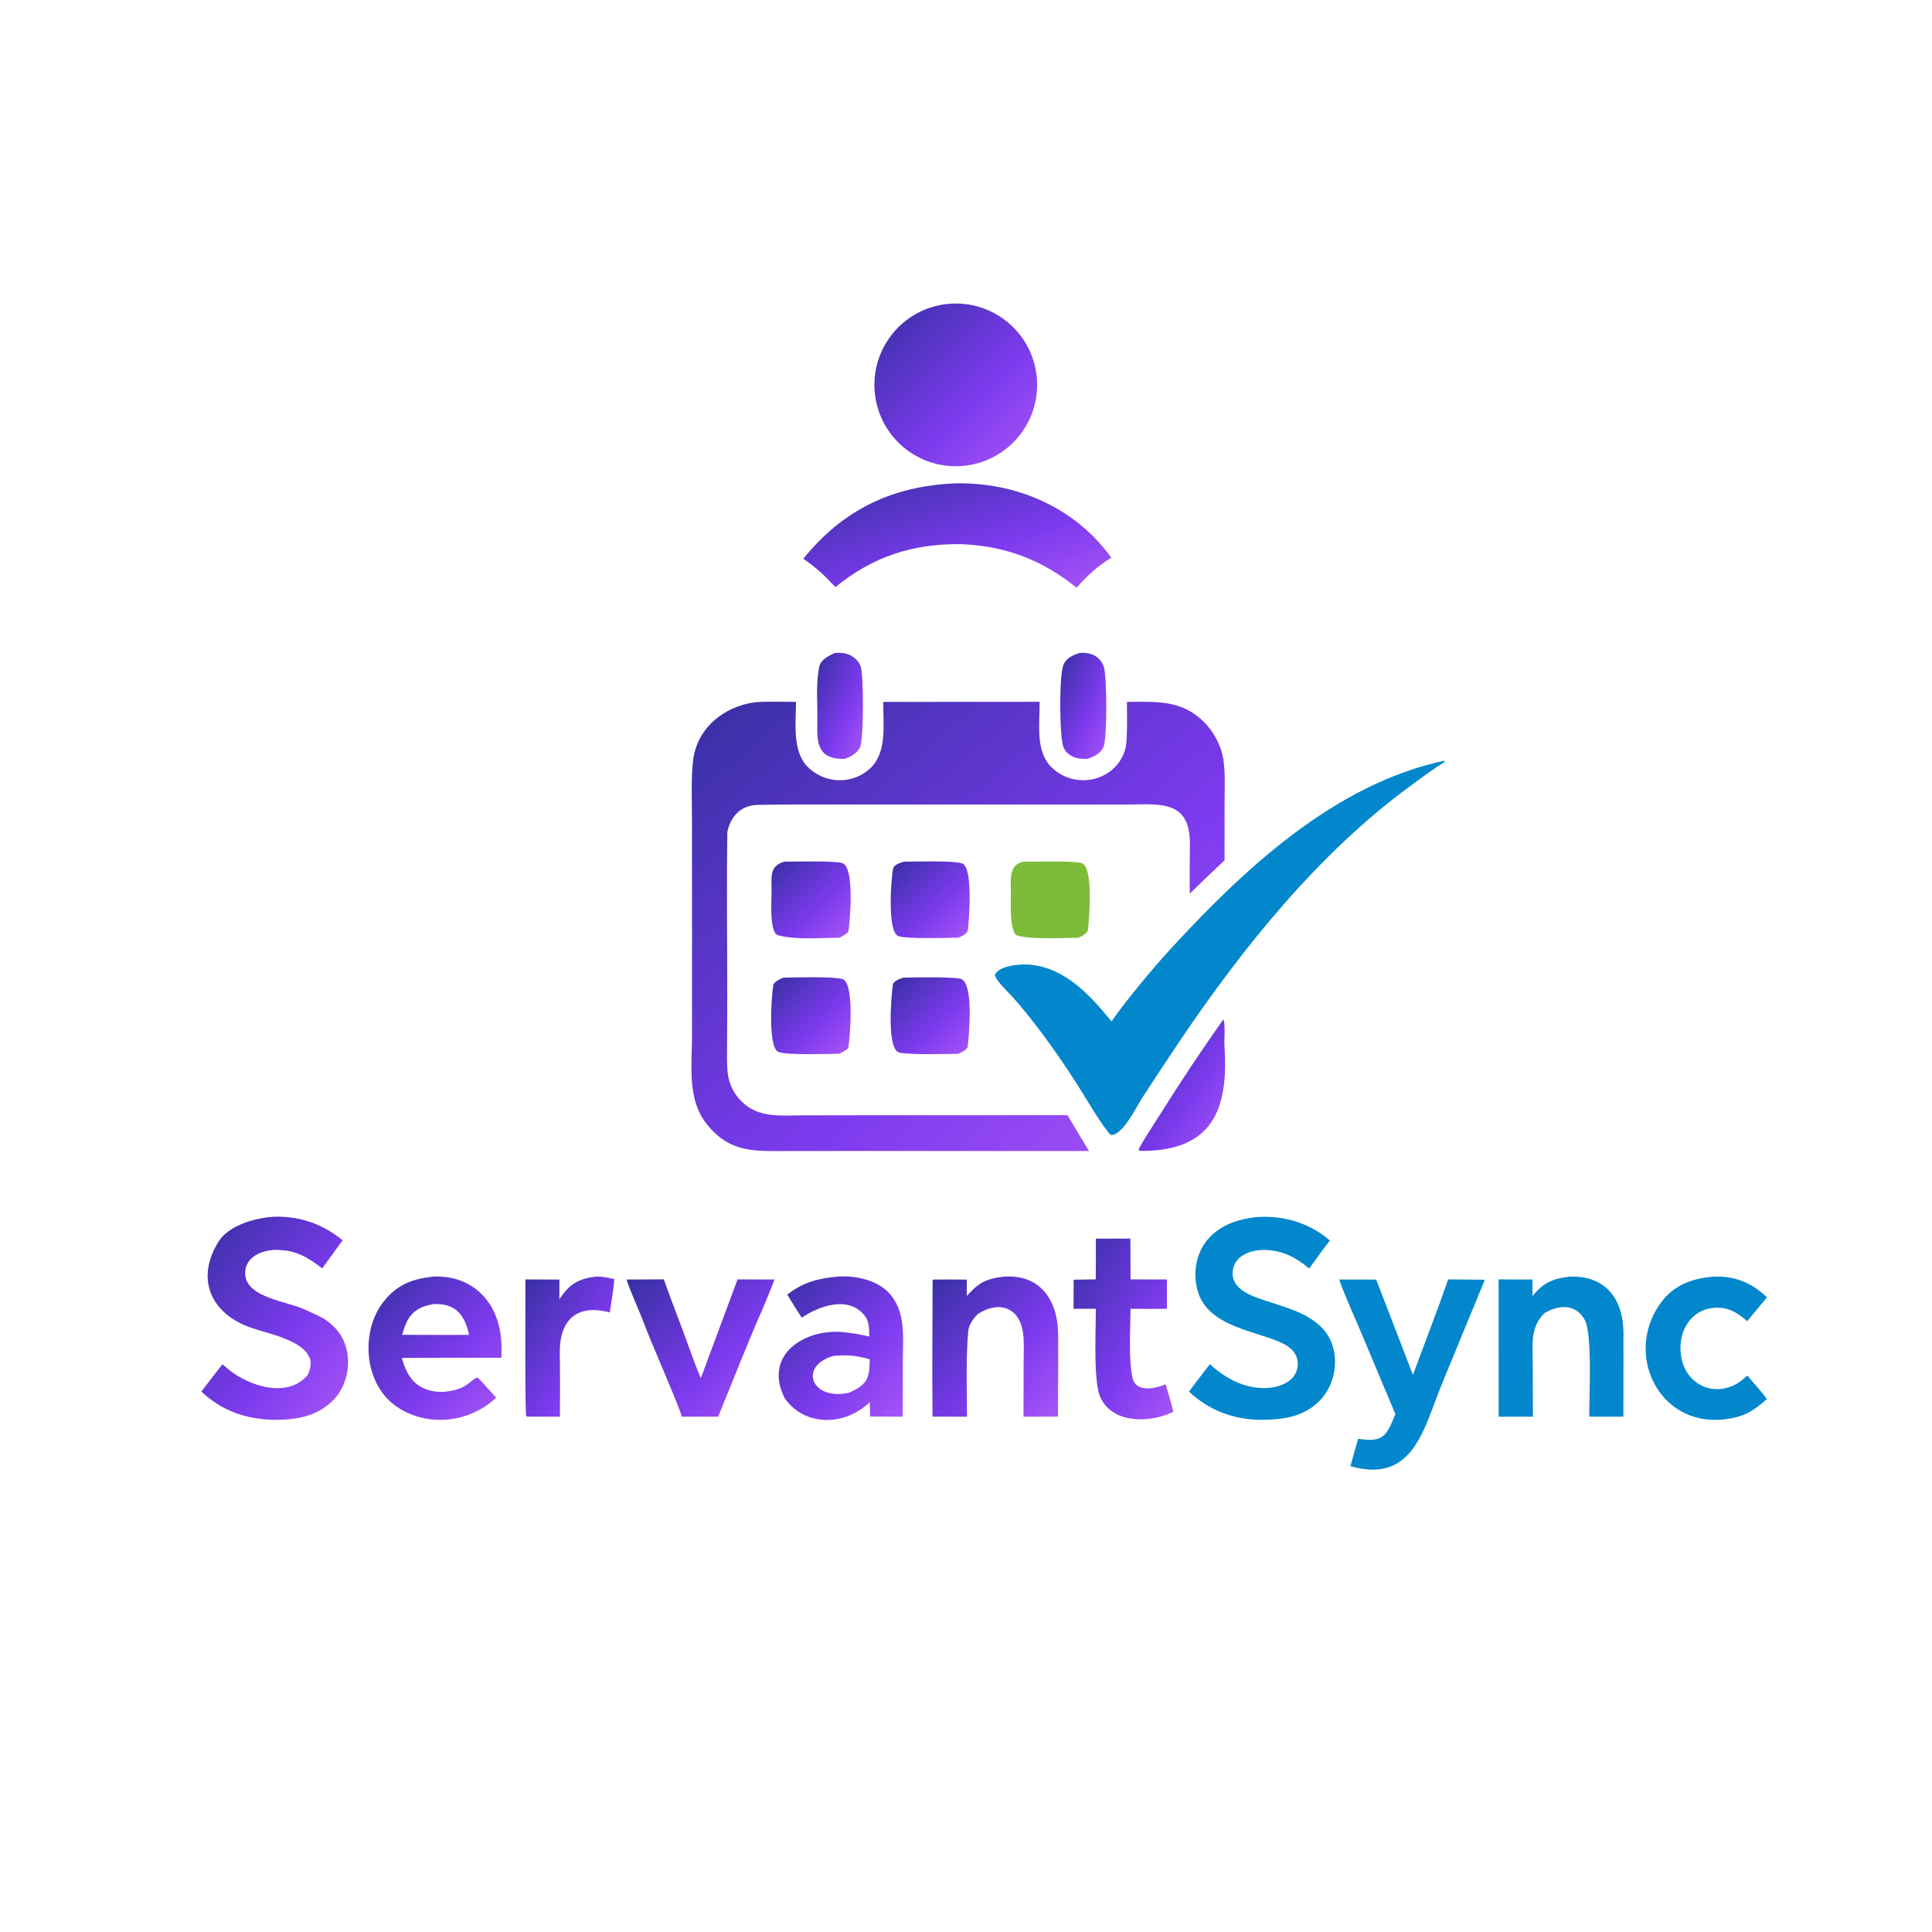
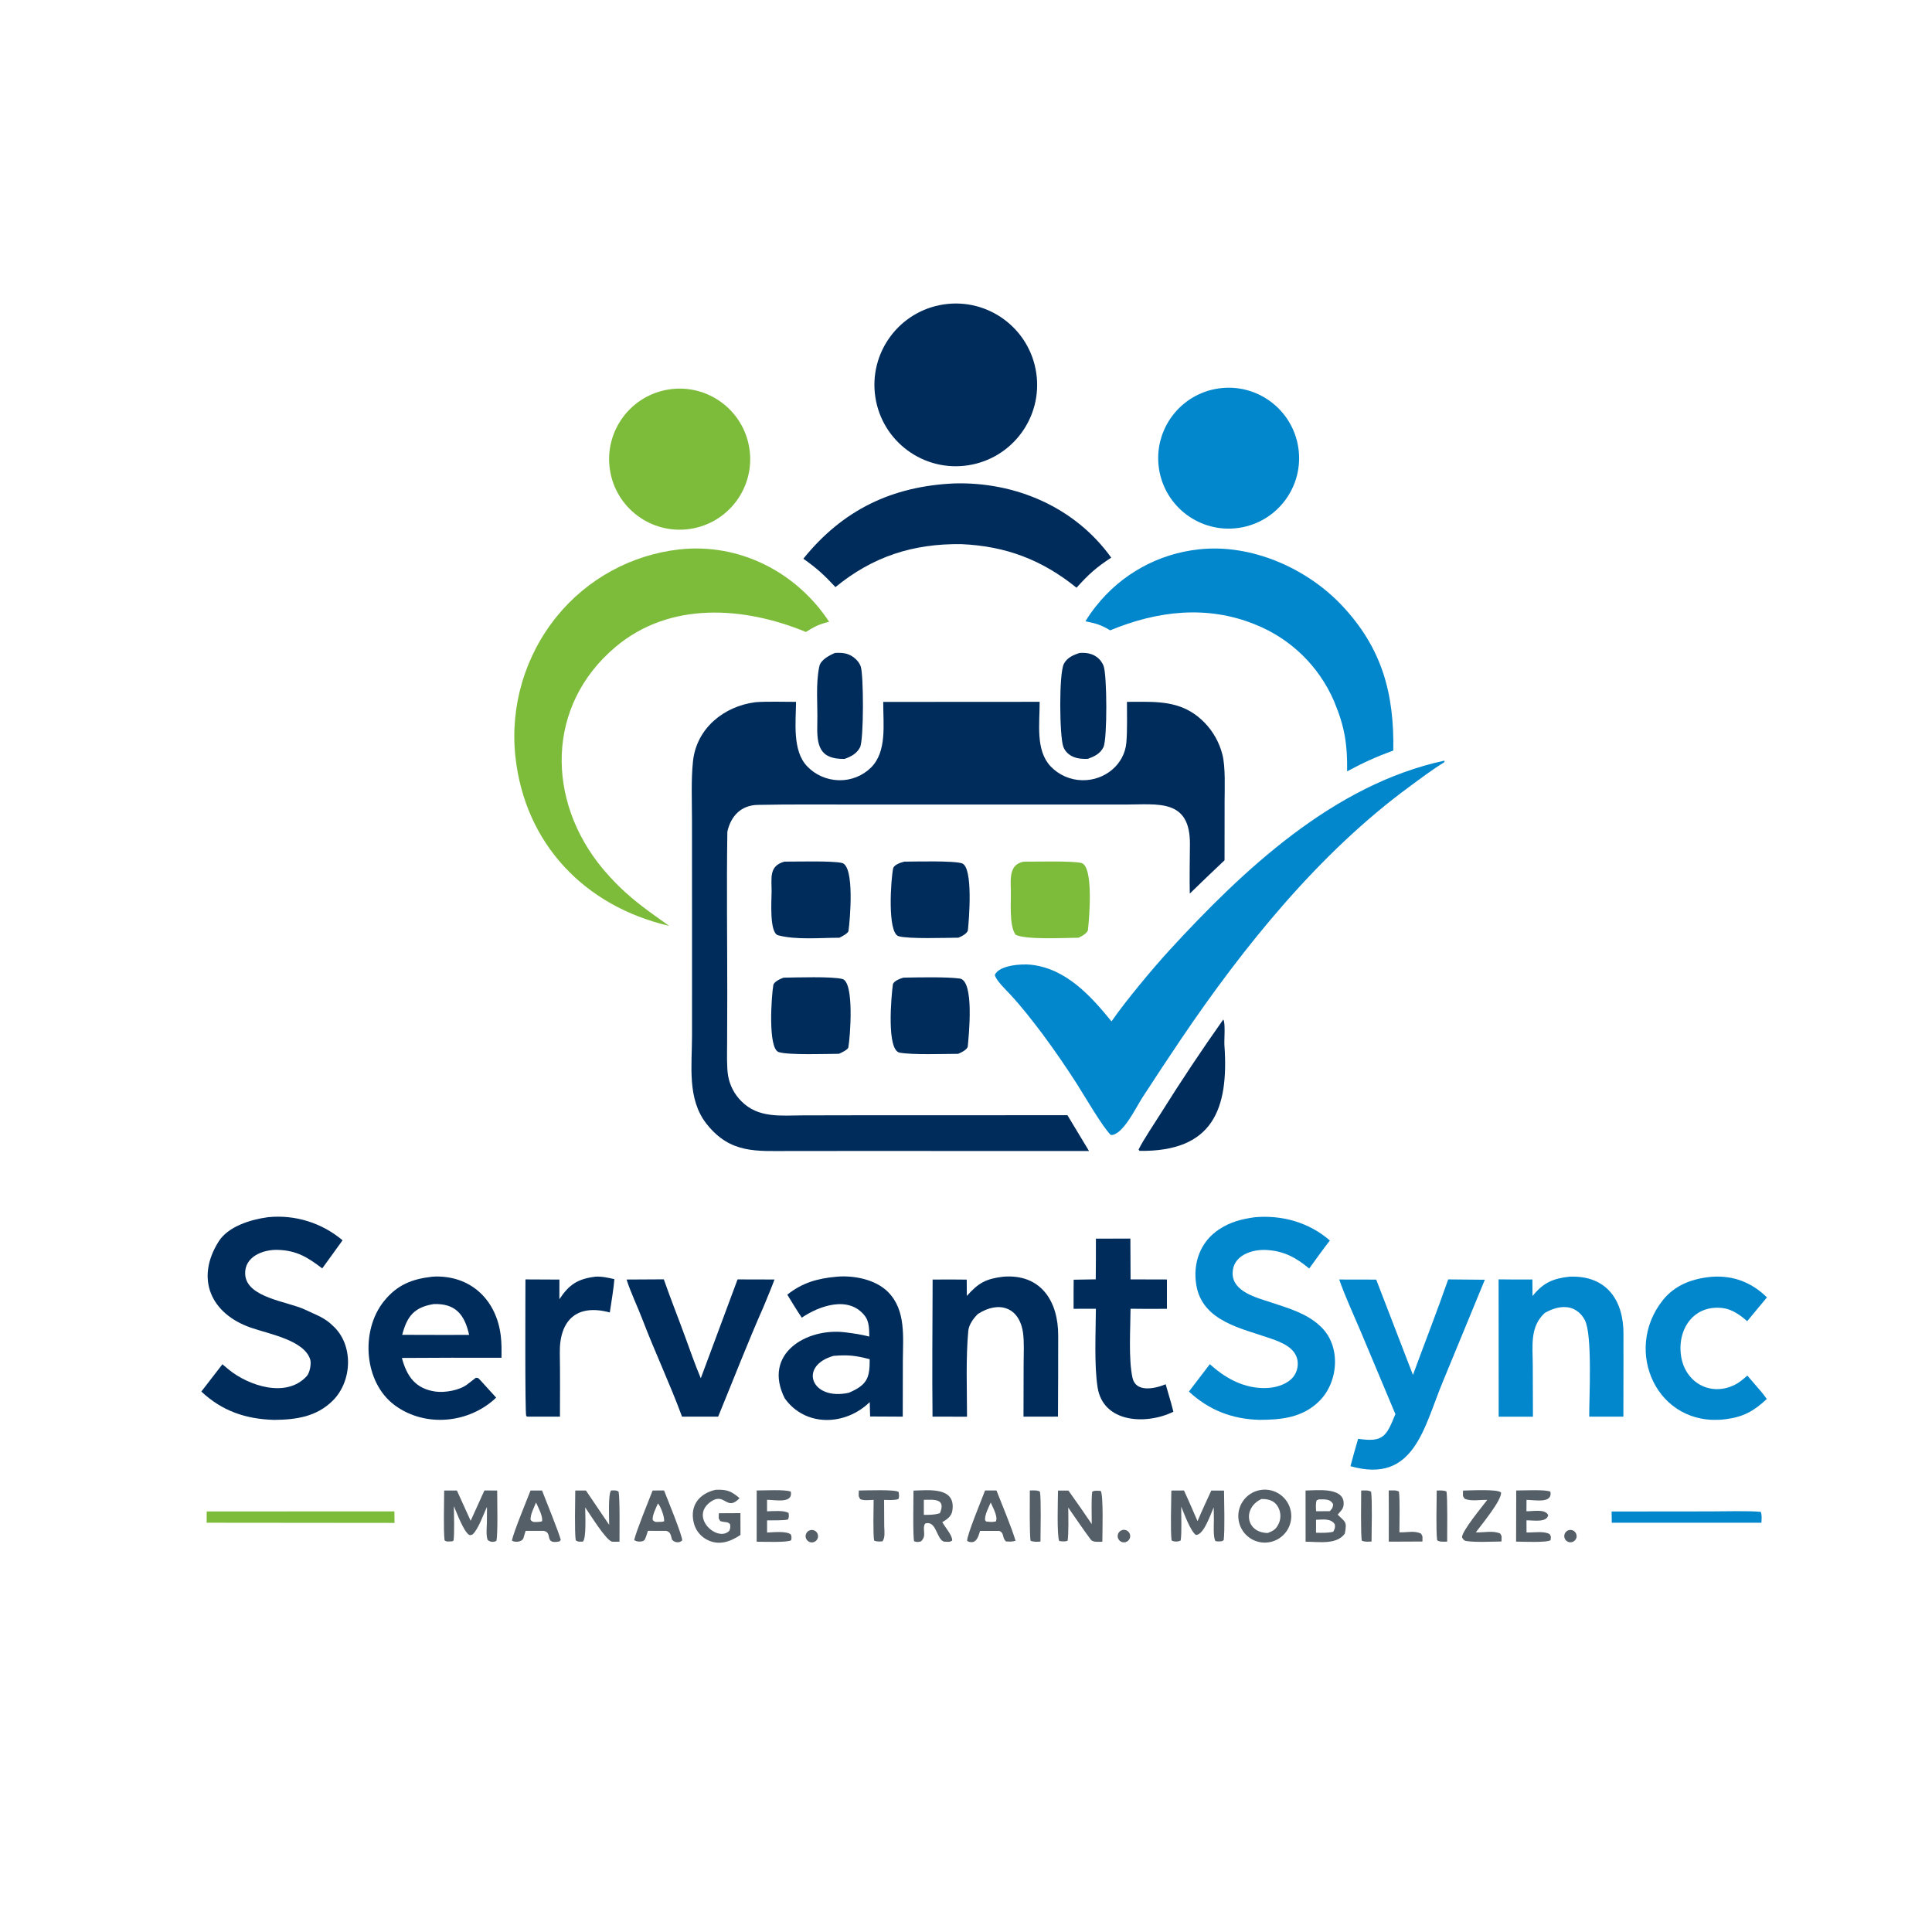
<svg xmlns="http://www.w3.org/2000/svg" version="1.1" style="display: block;" viewBox="0 0 2048 2048" width="1254" height="1254" preserveAspectRatio="none">
-   <defs>
-     <linearGradient id="brandPurple" gradientUnits="objectBoundingBox" x1="0" y1="0" x2="1" y2="1">
-       <stop offset="0%" stop-color="#3730a3" />
-       <stop offset="60%" stop-color="#7c3aed" />
-       <stop offset="100%" stop-color="#a855f7" />
-     </linearGradient>
-   </defs>
-   <path transform="translate(0,0)" fill="url(#brandPurple)" d="M 936.25 744.058 L 1102.06 743.957 C 1102.19 766.78 1097.54 794.901 1113.46 812.127 C 1122.27 821.501 1134.51 826.895 1147.37 827.07 C 1171.15 827.468 1192.03 810.411 1193.99 787.076 C 1195.12 773.594 1194.57 757.641 1194.62 743.983 L 1211.23 743.914 C 1236.74 743.914 1257.68 746.517 1276.7 765.823 C 1286 775.357 1292.61 787.183 1295.86 800.098 C 1299.16 813.312 1298.15 835.416 1298.13 849.659 L 1298.07 911.926 C 1285.72 923.458 1273.39 935.493 1261.22 947.236 C 1260.86 930.463 1261.23 911.967 1261.37 895.197 C 1261.78 846.353 1227.58 852.88 1192.58 852.861 L 1099.22 852.864 L 904.302 852.839 C 870.603 852.839 836.858 852.536 803.177 853.218 C 785.549 853.575 774.735 865.021 771.032 881.593 C 770.125 938.875 770.975 998.064 770.933 1055.51 L 770.765 1107.47 C 770.73 1116.79 770.275 1131.67 771.836 1140.44 C 773.635 1150.67 778.563 1160.09 785.939 1167.41 C 803.903 1185.5 827.668 1182.43 850.905 1182.34 L 908.993 1182.23 L 1131.53 1182.17 L 1154.4 1220.11 L 909.492 1220.08 L 838.182 1220.11 C 801.762 1220.12 774.359 1223.24 749.167 1191.59 C 728.168 1165.2 733.582 1129.77 733.571 1097.58 L 733.588 985.511 L 733.532 869.422 C 733.53 849.598 732.49 826.388 734.61 806.837 C 738.368 772.158 767.134 748.648 800.868 744.366 C 812.755 743.44 831.455 743.996 843.841 744.003 C 843.651 765.384 839.788 795.588 855.445 812.157 C 864.242 821.467 876.536 826.843 889.378 827.082 C 902.037 827.364 914.273 822.523 923.311 813.655 C 940.418 796.596 936.163 767.807 936.25 744.058 z" />
+   <path transform="translate(0,0)" fill="rgb(255,255,255)" d="M 0 0 L 2048 0 L 2048 2048 L 0 2048 L 0 0 z" />
+   <path transform="translate(0,0)" fill="rgb(0,44,92)" d="M 936.25 744.058 L 1102.06 743.957 C 1102.19 766.78 1097.54 794.901 1113.46 812.127 C 1122.27 821.501 1134.51 826.895 1147.37 827.07 C 1171.15 827.468 1192.03 810.411 1193.99 787.076 C 1195.12 773.594 1194.57 757.641 1194.62 743.983 L 1211.23 743.914 C 1236.74 743.914 1257.68 746.517 1276.7 765.823 C 1286 775.357 1292.61 787.183 1295.86 800.098 C 1299.16 813.312 1298.15 835.416 1298.13 849.659 L 1298.07 911.926 C 1285.72 923.458 1273.39 935.493 1261.22 947.236 C 1260.86 930.463 1261.23 911.967 1261.37 895.197 C 1261.78 846.353 1227.58 852.88 1192.58 852.861 L 1099.22 852.864 L 904.302 852.839 C 870.603 852.839 836.858 852.536 803.177 853.218 C 785.549 853.575 774.735 865.021 771.032 881.593 C 770.125 938.875 770.975 998.064 770.933 1055.51 L 770.765 1107.47 C 770.73 1116.79 770.275 1131.67 771.836 1140.44 C 773.635 1150.67 778.563 1160.09 785.939 1167.41 C 803.903 1185.5 827.668 1182.43 850.905 1182.34 L 908.993 1182.23 L 1131.53 1182.17 L 1154.4 1220.11 L 909.492 1220.08 L 838.182 1220.11 C 801.762 1220.12 774.359 1223.24 749.167 1191.59 C 728.168 1165.2 733.582 1129.77 733.571 1097.58 L 733.588 985.511 L 733.532 869.422 C 733.53 849.598 732.49 826.388 734.61 806.837 C 738.368 772.158 767.134 748.648 800.868 744.366 C 812.755 743.44 831.455 743.996 843.841 744.003 C 843.651 765.384 839.788 795.588 855.445 812.157 C 864.242 821.467 876.536 826.843 889.378 827.082 C 902.037 827.364 914.273 822.523 923.311 813.655 C 940.418 796.596 936.163 767.807 936.25 744.058 z" />
  <path transform="translate(0,0)" fill="rgb(3,135,204)" d="M 1530.95 806.355 L 1531.39 806.741 L 1530.67 808.237 C 1518.19 815.82 1505.65 825.393 1493.82 834.079 C 1398.32 904.187 1318.13 1003.64 1252.02 1101.4 C 1238.09 1122.05 1224.35 1142.83 1210.8 1163.74 C 1204.1 1174.11 1190.16 1203.51 1177.62 1203.17 C 1169.65 1196.22 1148.32 1159.5 1141.04 1148.2 C 1129.65 1130.46 1117.69 1113.11 1105.16 1096.16 C 1094.25 1081.75 1083.33 1067.64 1071.06 1054.36 C 1066.99 1049.96 1055.24 1038.69 1054.57 1033.35 C 1059.3 1023.11 1082.77 1021.5 1093.15 1022.68 C 1130.15 1026.87 1156.09 1055.5 1178.25 1082.72 C 1192.69 1061.69 1222.09 1026.42 1239.41 1007.54 C 1317.95 921.904 1413.97 831.514 1530.95 806.355 z" />
-   <path transform="translate(0,0)" fill="url(#brandPurple)" d="M 1000.42 322.69 C 1047.43 315.668 1091.25 347.996 1098.42 394.977 C 1105.59 441.959 1073.4 485.886 1026.44 493.203 C 979.274 500.553 935.108 468.189 927.907 420.998 C 920.705 373.807 953.208 329.743 1000.42 322.69 z" />
-   <path transform="translate(0,0)" fill="url(#brandPurple)" d="M 1011.87 512.438 C 1076.83 510.729 1139.66 537.756 1177.95 591.116 C 1161.87 601.653 1154.02 608.793 1141.16 623.01 C 1104.68 593.476 1066.27 578.874 1019.13 576.82 C 967.949 576.115 925.22 589.907 885.611 622.364 C 873.588 609.436 865.867 602.337 851.571 592.269 C 893.34 540.493 945.6 515.348 1011.87 512.438 z" />
-   <path transform="translate(0,0)" fill="url(#brandPurple)" d="M 283.603 1290.34 C 284.002 1290.29 284.401 1290.25 284.8 1290.2 C 313.155 1287.52 341.391 1296.38 363.129 1314.78 L 341.591 1344.57 C 326.121 1332.76 314.576 1325.59 294.676 1324.92 C 278.489 1324.38 258.829 1332.28 259.911 1350.92 C 261.36 1375.85 305.694 1379.69 323.515 1388.36 C 334.473 1393.69 343.737 1396.35 352.675 1405.21 C 375.017 1425.21 373.646 1464 352.747 1484.73 C 335.531 1501.81 314.036 1504.93 290.635 1505.14 C 260.611 1504.3 235.496 1495.81 213.419 1475.09 L 235.761 1446.2 C 238.064 1448.18 240.392 1450.12 242.743 1452.03 C 263.22 1468.63 303.476 1482.73 325.248 1458.64 C 328.379 1455.17 330.156 1445.72 328.871 1441.24 C 322.625 1420.94 286.804 1414.49 266.543 1407.59 C 223.27 1392.86 206.832 1355.26 231.947 1315.79 C 241.756 1300.37 264.967 1292.87 283.603 1290.34 z" />
+   <path transform="translate(0,0)" fill="rgb(125,188,58)" d="M 720.323 582.383 C 783.793 575.476 844.041 606.25 878.913 659.081 C 867.772 661.91 864.135 663.889 854.275 669.898 C 788.233 642.708 709.941 637.435 652.604 685.663 C 578.285 748.175 579.381 848.856 638.521 920.391 C 661.768 948.01 680.8 961.313 709.375 981.478 C 619.847 960.688 556.405 894.547 546.326 801.994 C 540.607 748.612 556.403 695.153 590.216 653.452 C 622.567 613.592 669.303 588.064 720.323 582.383 z" />
+   <path transform="translate(0,0)" fill="rgb(3,135,204)" d="M 1270.64 582.378 C 1325.75 576.151 1384.79 601.888 1422.36 641.682 C 1465.01 686.859 1477.99 735.161 1476.96 795.58 C 1458.44 802.38 1445.16 808.45 1427.99 817.65 C 1428.43 789.868 1425.49 770.614 1414.72 744.742 L 1413.99 742.978 C 1398.01 706.048 1368.06 676.948 1330.68 662.04 C 1279.65 641.171 1226.71 647.508 1176.89 668.172 C 1166.35 662.099 1162.6 661.106 1150.6 658.582 C 1154.45 652.361 1157.51 647.951 1162.12 642.211 C 1188.81 608.523 1227.9 586.965 1270.64 582.378 z" />
+   <path transform="translate(0,0)" fill="rgb(0,44,92)" d="M 1000.42 322.69 C 1047.43 315.668 1091.25 347.996 1098.42 394.977 C 1105.59 441.959 1073.4 485.886 1026.44 493.203 C 979.274 500.553 935.108 468.189 927.907 420.998 C 920.705 373.807 953.208 329.743 1000.42 322.69 z" />
+   <path transform="translate(0,0)" fill="rgb(0,44,92)" d="M 1011.87 512.438 C 1076.83 510.729 1139.66 537.756 1177.95 591.116 C 1161.87 601.653 1154.02 608.793 1141.16 623.01 C 1104.68 593.476 1066.27 578.874 1019.13 576.82 C 967.949 576.115 925.22 589.907 885.611 622.364 C 873.588 609.436 865.867 602.337 851.571 592.269 C 893.34 540.493 945.6 515.348 1011.87 512.438 z" />
+   <path transform="translate(0,0)" fill="rgb(125,188,58)" d="M 709.305 412.788 C 750.173 406.621 788.294 434.777 794.416 475.652 C 800.538 516.527 772.339 554.616 731.458 560.693 C 690.64 566.76 652.623 538.615 646.511 497.805 C 640.398 456.994 668.501 418.946 709.305 412.788 z" />
+   <path transform="translate(0,0)" fill="rgb(3,135,204)" d="M 1291.37 411.819 C 1332.17 405.718 1370.19 433.851 1376.28 474.651 C 1382.38 515.452 1354.24 553.465 1313.43 559.55 C 1272.64 565.633 1234.64 537.502 1228.55 496.713 C 1222.46 455.924 1250.59 417.918 1291.37 411.819 z" />
+   <path transform="translate(0,0)" fill="rgb(0,44,92)" d="M 283.603 1290.34 C 284.002 1290.29 284.401 1290.25 284.8 1290.2 C 313.155 1287.52 341.391 1296.38 363.129 1314.78 L 341.591 1344.57 C 326.121 1332.76 314.576 1325.59 294.676 1324.92 C 278.489 1324.38 258.829 1332.28 259.911 1350.92 C 261.36 1375.85 305.694 1379.69 323.515 1388.36 C 334.473 1393.69 343.737 1396.35 352.675 1405.21 C 375.017 1425.21 373.646 1464 352.747 1484.73 C 335.531 1501.81 314.036 1504.93 290.635 1505.14 C 260.611 1504.3 235.496 1495.81 213.419 1475.09 L 235.761 1446.2 C 238.064 1448.18 240.392 1450.12 242.743 1452.03 C 263.22 1468.63 303.476 1482.73 325.248 1458.64 C 328.379 1455.17 330.156 1445.72 328.871 1441.24 C 322.625 1420.94 286.804 1414.49 266.543 1407.59 C 223.27 1392.86 206.832 1355.26 231.947 1315.79 C 241.756 1300.37 264.967 1292.87 283.603 1290.34 z" />
  <path transform="translate(0,0)" fill="rgb(3,135,204)" d="M 1329.89 1290.34 C 1358.93 1287.69 1387.65 1295.77 1409.73 1315 C 1402.44 1324.24 1394.83 1335.09 1387.81 1344.69 C 1373.84 1333.11 1360.94 1325.99 1342.31 1325.02 C 1326.59 1324.2 1306.6 1331.04 1306.63 1349.82 C 1306.66 1369.35 1332.24 1375.59 1346.97 1380.49 C 1365.25 1386.58 1384.85 1391.98 1399.29 1405.55 C 1421.83 1425.93 1419.28 1464.62 1398.51 1485.22 C 1380.91 1502.68 1358.58 1505.08 1335.03 1505.09 C 1306.06 1504.34 1281.56 1494.8 1260.29 1475.13 L 1282.46 1446.08 C 1284.06 1447.47 1285.67 1448.85 1287.29 1450.21 C 1303.7 1463.92 1323.64 1473.05 1345.57 1471.16 C 1354.57 1470.39 1365.49 1466.71 1371.2 1459.22 C 1374.83 1454.36 1376.35 1448.25 1375.43 1442.25 C 1373.25 1428.61 1358.54 1422.93 1347.07 1418.9 C 1316.44 1408.15 1274.78 1400.82 1268.19 1362.5 C 1264.15 1339.01 1272.34 1316.08 1292.7 1302.9 C 1304.6 1295.15 1316.1 1292.32 1329.89 1290.34 z" />
-   <path transform="translate(0,0)" fill="url(#brandPurple)" d="M 886.53 1353.4 C 904.755 1351.65 928.176 1356.17 941.487 1369.68 C 960.688 1389.17 957.103 1417.8 957.058 1443.15 L 956.955 1501.71 L 922.356 1501.53 L 921.956 1486.28 C 896.265 1511.39 853.79 1512.99 831.874 1482.34 C 807.935 1434.8 855.357 1407.11 896.234 1412.36 C 905.757 1413.59 911.992 1414.42 921.478 1416.82 C 921.358 1409.64 921.479 1401.13 917.045 1395.25 C 900.011 1372.64 868.173 1384.41 849.919 1396.77 C 844.453 1388.71 839.628 1380.71 834.579 1372.4 C 850.455 1359.72 866.699 1355.19 886.53 1353.4 z" />
+   <path transform="translate(0,0)" fill="rgb(0,44,92)" d="M 886.53 1353.4 C 904.755 1351.65 928.176 1356.17 941.487 1369.68 C 960.688 1389.17 957.103 1417.8 957.058 1443.15 L 956.955 1501.71 L 922.356 1501.53 L 921.956 1486.28 C 896.265 1511.39 853.79 1512.99 831.874 1482.34 C 807.935 1434.8 855.357 1407.11 896.234 1412.36 C 905.757 1413.59 911.992 1414.42 921.478 1416.82 C 921.358 1409.64 921.479 1401.13 917.045 1395.25 C 900.011 1372.64 868.173 1384.41 849.919 1396.77 C 844.453 1388.71 839.628 1380.71 834.579 1372.4 C 850.455 1359.72 866.699 1355.19 886.53 1353.4 z" />
  <path transform="translate(0,0)" fill="rgb(255,255,255)" d="M 883.631 1437.26 C 899.171 1436.02 906.979 1436.92 921.916 1440.83 C 922.06 1461.31 918.861 1468.12 899.798 1476.4 C 859.733 1485.19 846.158 1447.79 883.631 1437.26 z" />
-   <path transform="translate(0,0)" fill="url(#brandPurple)" d="M 458.022 1353.38 C 460.011 1353.21 462.007 1353.13 464.003 1353.16 C 501.139 1353.6 526.35 1379.45 530.799 1415.71 C 531.805 1423.91 531.703 1431 531.592 1439.29 C 496.402 1439.18 461.213 1439.24 426.024 1439.48 C 431.212 1458.81 440.248 1472.13 461.724 1475.14 C 471.581 1476.52 487.274 1473.79 495.388 1467.46 L 504.441 1460.49 C 507.526 1460.56 506.819 1460.89 509.78 1463.74 L 525.951 1481.55 C 497.352 1508.87 450.947 1513.47 418.617 1489.76 C 385.583 1465.53 381.928 1410.48 406.976 1379.36 C 420.858 1362.12 436.515 1355.81 458.022 1353.38 z" />
+   <path transform="translate(0,0)" fill="rgb(0,44,92)" d="M 458.022 1353.38 C 460.011 1353.21 462.007 1353.13 464.003 1353.16 C 501.139 1353.6 526.35 1379.45 530.799 1415.71 C 531.805 1423.91 531.703 1431 531.592 1439.29 C 496.402 1439.18 461.213 1439.24 426.024 1439.48 C 431.212 1458.81 440.248 1472.13 461.724 1475.14 C 471.581 1476.52 487.274 1473.79 495.388 1467.46 L 504.441 1460.49 C 507.526 1460.56 506.819 1460.89 509.78 1463.74 L 525.951 1481.55 C 497.352 1508.87 450.947 1513.47 418.617 1489.76 C 385.583 1465.53 381.928 1410.48 406.976 1379.36 C 420.858 1362.12 436.515 1355.81 458.022 1353.38 z" />
  <path transform="translate(0,0)" fill="rgb(255,255,255)" d="M 459.706 1382.37 C 483.181 1381.52 492.587 1393.88 497.289 1415.05 L 464.297 1415.07 L 426.334 1414.97 C 431.528 1395.37 438.882 1385.79 459.706 1382.37 z" />
  <path transform="translate(0,0)" fill="rgb(3,135,204)" d="M 1535.16 1356.21 L 1574.01 1356.57 L 1529.87 1463.69 C 1509.35 1512.58 1499.57 1573.53 1431.54 1554.22 C 1434.11 1544.5 1436.82 1534.82 1439.68 1525.18 C 1466.47 1529.17 1469.53 1522.64 1479.17 1499.04 L 1442.18 1410.91 C 1435.48 1395.15 1424.87 1371.84 1419.64 1356.34 L 1458.84 1356.42 L 1497.79 1457.48 C 1509.97 1424.32 1523.58 1389.36 1535.16 1356.21 z" />
-   <path transform="translate(0,0)" fill="url(#brandPurple)" d="M 1063.5 1353.34 C 1103.73 1350.17 1121.81 1379.77 1121.73 1415.63 C 1121.66 1444.28 1121.75 1473 1121.51 1501.67 L 1084.95 1501.72 L 1085.09 1445.56 C 1085.11 1435.43 1085.86 1422.38 1084.39 1412.46 C 1080.41 1385.56 1058.84 1378.52 1036.61 1392.86 C 1031.92 1397.4 1027.03 1404.22 1026.42 1410.75 C 1023.73 1439.98 1025.07 1472.4 1025.08 1501.75 L 988.514 1501.7 C 987.983 1453.62 988.506 1404.54 988.623 1356.4 C 1000.67 1356.25 1012.71 1356.26 1024.76 1356.44 L 1024.89 1373.74 C 1037.27 1359.82 1045.22 1355.56 1063.5 1353.34 z" />
+   <path transform="translate(0,0)" fill="rgb(0,44,92)" d="M 1063.5 1353.34 C 1103.73 1350.17 1121.81 1379.77 1121.73 1415.63 C 1121.66 1444.28 1121.75 1473 1121.51 1501.67 L 1084.95 1501.72 L 1085.09 1445.56 C 1085.11 1435.43 1085.86 1422.38 1084.39 1412.46 C 1080.41 1385.56 1058.84 1378.52 1036.61 1392.86 C 1031.92 1397.4 1027.03 1404.22 1026.42 1410.75 C 1023.73 1439.98 1025.07 1472.4 1025.08 1501.75 L 988.514 1501.7 C 987.983 1453.62 988.506 1404.54 988.623 1356.4 C 1000.67 1356.25 1012.71 1356.26 1024.76 1356.44 L 1024.89 1373.74 C 1037.27 1359.82 1045.22 1355.56 1063.5 1353.34 z" />
  <path transform="translate(0,0)" fill="rgb(3,135,204)" d="M 1663.51 1353.34 C 1703.2 1351.58 1721.37 1378.58 1720.95 1414.92 C 1720.85 1423.67 1720.98 1432.79 1720.96 1441.58 L 1720.85 1501.71 L 1684.64 1501.72 C 1684.56 1480.61 1688.16 1414.9 1679.95 1399.27 C 1676.76 1393.2 1671.39 1388.18 1664.67 1386.38 C 1655.38 1383.9 1645.56 1387.19 1637.52 1391.78 C 1621.46 1406.46 1624.76 1427.02 1624.81 1447.03 L 1624.99 1501.73 L 1588.66 1501.76 L 1588.57 1356.18 C 1600.51 1356.36 1612.45 1356.4 1624.39 1356.29 L 1624.54 1373.87 C 1635.88 1359.71 1646.16 1355.33 1663.51 1353.34 z" />
-   <path transform="translate(0,0)" fill="url(#brandPurple)" d="M 664.19 1356.36 L 703.67 1356.14 C 710.591 1376.03 718.517 1395.85 725.756 1415.66 C 731.239 1430.65 736.687 1446.34 742.874 1461.02 L 781.854 1356.22 L 821.01 1356.32 C 817.693 1365.42 813.061 1376.14 809.37 1385.25 C 792.805 1422.64 776.947 1463.62 761.287 1501.68 L 722.973 1501.69 C 710.71 1468.19 693.938 1432.58 681.182 1399.08 C 675.937 1385.3 668.612 1370.24 664.19 1356.36 z" />
-   <path transform="translate(0,0)" fill="url(#brandPurple)" d="M 1161.71 1313.01 L 1198.25 1312.96 L 1198.45 1356.2 L 1237 1356.3 L 1236.99 1387.39 C 1224.13 1387.53 1211.28 1387.51 1198.42 1387.32 C 1198.36 1407.81 1196.1 1440.68 1200.51 1460.59 C 1203.96 1476.16 1223.47 1472.42 1235.65 1467.38 L 1241.55 1487.73 L 1243.84 1496.5 C 1214.77 1510.72 1169.4 1508.3 1163.5 1470.71 C 1159.75 1446.81 1161.57 1412.17 1161.68 1387.33 L 1138.05 1387.38 C 1137.95 1377.2 1138.09 1366.75 1138.13 1356.54 L 1161.54 1356.15 C 1161.68 1341.77 1161.74 1327.39 1161.71 1313.01 z" />
+   <path transform="translate(0,0)" fill="rgb(0,44,92)" d="M 664.19 1356.36 L 703.67 1356.14 C 710.591 1376.03 718.517 1395.85 725.756 1415.66 C 731.239 1430.65 736.687 1446.34 742.874 1461.02 L 781.854 1356.22 L 821.01 1356.32 C 817.693 1365.42 813.061 1376.14 809.37 1385.25 C 792.805 1422.64 776.947 1463.62 761.287 1501.68 L 722.973 1501.69 C 710.71 1468.19 693.938 1432.58 681.182 1399.08 C 675.937 1385.3 668.612 1370.24 664.19 1356.36 z" />
+   <path transform="translate(0,0)" fill="rgb(0,44,92)" d="M 1161.71 1313.01 L 1198.25 1312.96 L 1198.45 1356.2 L 1237 1356.3 L 1236.99 1387.39 C 1224.13 1387.53 1211.28 1387.51 1198.42 1387.32 C 1198.36 1407.81 1196.1 1440.68 1200.51 1460.59 C 1203.96 1476.16 1223.47 1472.42 1235.65 1467.38 L 1241.55 1487.73 L 1243.84 1496.5 C 1214.77 1510.72 1169.4 1508.3 1163.5 1470.71 C 1159.75 1446.81 1161.57 1412.17 1161.68 1387.33 L 1138.05 1387.38 C 1137.95 1377.2 1138.09 1366.75 1138.13 1356.54 L 1161.54 1356.15 C 1161.68 1341.77 1161.74 1327.39 1161.71 1313.01 z" />
  <path transform="translate(0,0)" fill="rgb(3,135,204)" d="M 1815.11 1353.4 C 1837.71 1351.95 1857.03 1359.53 1873.03 1375.29 C 1866.11 1383.75 1859.12 1392.16 1852.08 1400.52 C 1844.71 1393.99 1835.94 1387.75 1826.04 1386.58 C 1794.98 1382.89 1777.52 1409.56 1782.1 1437.98 C 1786.54 1465.55 1812.8 1480.27 1838.04 1468.39 C 1843.76 1465.7 1847.55 1462.21 1852.25 1458.15 L 1860.34 1467.56 C 1864.6 1472.5 1869.27 1477.58 1872.84 1483 C 1859.13 1495.83 1848.09 1502.1 1828.82 1504.47 C 1756.73 1513.35 1719.81 1431.75 1762.79 1378.08 C 1775.74 1361.91 1794.51 1355.12 1815.11 1353.4 z" />
-   <path transform="translate(0,0)" fill="url(#brandPurple)" d="M 631.083 1353.34 C 637.947 1352.86 644.632 1354.47 651.268 1355.95 C 650.603 1365.53 647.869 1381.28 646.424 1391.25 C 611.312 1381.81 592.804 1399.38 593.42 1434.7 C 593.805 1456.77 593.595 1479.58 593.576 1501.69 L 559.165 1501.7 L 557.834 1501.1 C 556.364 1498.16 556.991 1370.49 556.994 1356.22 L 592.993 1356.4 L 592.965 1377.24 C 603.235 1361.64 612.472 1355.65 631.083 1353.34 z" />
-   <path transform="translate(0,0)" fill="url(#brandPurple)" d="M 830.613 1036.36 C 844.54 1036.2 881.275 1034.88 892.886 1037.76 C 905.837 1040.98 901.229 1099.34 899.296 1110.23 C 898.854 1112.73 891.625 1116.09 889.335 1117.05 C 876.341 1117.16 836.101 1118.61 825.505 1115.28 C 813.735 1111.6 817.803 1055.19 819.767 1044.2 C 820.399 1040.67 827.375 1037.51 830.613 1036.36 z" />
-   <path transform="translate(0,0)" fill="url(#brandPurple)" d="M 831.455 913.363 C 844.152 913.428 882.505 912.304 892.551 914.788 C 906.139 918.147 901.079 975.462 899.415 986.838 C 899.044 989.378 892.049 992.974 889.748 994.046 C 869.497 994.039 844.012 996.527 824.845 991.456 C 815.303 988.931 817.908 953.794 817.935 945.057 C 817.98 930.615 814.955 917.975 831.455 913.363 z" />
+   <path transform="translate(0,0)" fill="rgb(0,44,92)" d="M 631.083 1353.34 C 637.947 1352.86 644.632 1354.47 651.268 1355.95 C 650.603 1365.53 647.869 1381.28 646.424 1391.25 C 611.312 1381.81 592.804 1399.38 593.42 1434.7 C 593.805 1456.77 593.595 1479.58 593.576 1501.69 L 559.165 1501.7 L 557.834 1501.1 C 556.364 1498.16 556.991 1370.49 556.994 1356.22 L 592.993 1356.4 L 592.965 1377.24 C 603.235 1361.64 612.472 1355.65 631.083 1353.34 z" />
+   <path transform="translate(0,0)" fill="rgb(0,44,92)" d="M 830.613 1036.36 C 844.54 1036.2 881.275 1034.88 892.886 1037.76 C 905.837 1040.98 901.229 1099.34 899.296 1110.23 C 898.854 1112.73 891.625 1116.09 889.335 1117.05 C 876.341 1117.16 836.101 1118.61 825.505 1115.28 C 813.735 1111.6 817.803 1055.19 819.767 1044.2 C 820.399 1040.67 827.375 1037.51 830.613 1036.36 z" />
+   <path transform="translate(0,0)" fill="rgb(0,44,92)" d="M 831.455 913.363 C 844.152 913.428 882.505 912.304 892.551 914.788 C 906.139 918.147 901.079 975.462 899.415 986.838 C 899.044 989.378 892.049 992.974 889.748 994.046 C 869.497 994.039 844.012 996.527 824.845 991.456 C 815.303 988.931 817.908 953.794 817.935 945.057 C 817.98 930.615 814.955 917.975 831.455 913.363 z" />
  <path transform="translate(0,0)" fill="rgb(125,188,58)" d="M 1085.47 913.393 C 1098.53 913.512 1135.33 912.37 1146.09 914.748 C 1159.56 917.722 1154.6 973.935 1153.31 985.52 C 1152.9 989.222 1146.45 992.607 1143.25 994.023 C 1129.04 994.141 1087.06 996.419 1076.49 990.807 C 1069.4 980.689 1071.97 955.229 1071.53 942.539 C 1071.09 930.022 1070.44 915.734 1085.47 913.393 z" />
-   <path transform="translate(0,0)" fill="url(#brandPurple)" d="M 957.631 1036.35 C 973.437 1036.06 1003 1035.37 1017.31 1037.29 C 1033.02 1039.39 1027 1097.32 1025.88 1109.15 C 1025.55 1112.66 1018.55 1115.92 1015.69 1117.1 C 999.859 1117.17 967.709 1118.35 953.74 1115.87 C 939.451 1113.33 944.91 1055.37 946.438 1043.85 C 946.953 1039.96 954.335 1037.28 957.631 1036.35 z" />
-   <path transform="translate(0,0)" fill="url(#brandPurple)" d="M 958.59 913.38 C 969.897 913.34 1011.06 912.174 1019.79 915.203 C 1031.75 919.35 1027.23 974.681 1026.03 985.871 C 1025.63 989.514 1019.15 992.72 1015.96 993.99 C 1003.05 994.068 963.005 995.521 952.562 992.413 C 940.348 988.779 944.411 931.562 946.777 920.521 C 947.601 916.675 955.073 914.178 958.59 913.38 z" />
-   <path transform="translate(0,0)" fill="url(#brandPurple)" d="M 1296.69 1080.75 C 1299.21 1083.62 1297.57 1102.72 1297.92 1107.71 C 1302.79 1175.79 1285.66 1220.98 1207.97 1219.98 L 1206.96 1218.55 C 1211.87 1208.43 1224.13 1190.35 1230.48 1180.21 C 1251.61 1146.44 1273.69 1113.27 1296.69 1080.75 z" />
-   <path transform="translate(0,0)" fill="url(#brandPurple)" d="M 885.166 692.132 C 889.97 691.912 894.397 691.876 898.972 693.56 C 904.633 695.643 909.979 700.357 912.267 706.019 C 915.596 714.253 915.74 784.397 911.662 792.215 C 908.16 798.928 902.055 802.108 895.177 804.498 C 868.083 804.894 865.729 789.783 866.37 766.533 C 866.911 746.899 864.464 725.528 868.527 706.329 C 870.002 699.357 879.39 694.537 885.166 692.132 z" />
-   <path transform="translate(0,0)" fill="url(#brandPurple)" d="M 1144.53 692.148 C 1148.99 691.902 1153.15 692.05 1157.4 693.649 C 1163.23 695.851 1167.44 700.025 1169.81 705.798 C 1173.54 714.871 1173.89 783.298 1169.71 791.97 C 1166.32 798.994 1160.1 801.872 1153.14 804.418 C 1147.9 804.584 1142.79 804.348 1137.89 802.323 C 1133 800.303 1128.99 796.562 1127.15 791.555 C 1123.1 780.542 1122.34 713.692 1127.81 703.556 C 1131.33 697.047 1137.81 694.22 1144.53 692.148 z" />
+   <path transform="translate(0,0)" fill="rgb(0,44,92)" d="M 957.631 1036.35 C 973.437 1036.06 1003 1035.37 1017.31 1037.29 C 1033.02 1039.39 1027 1097.32 1025.88 1109.15 C 1025.55 1112.66 1018.55 1115.92 1015.69 1117.1 C 999.859 1117.17 967.709 1118.35 953.74 1115.87 C 939.451 1113.33 944.91 1055.37 946.438 1043.85 C 946.953 1039.96 954.335 1037.28 957.631 1036.35 z" />
+   <path transform="translate(0,0)" fill="rgb(0,44,92)" d="M 958.59 913.38 C 969.897 913.34 1011.06 912.174 1019.79 915.203 C 1031.75 919.35 1027.23 974.681 1026.03 985.871 C 1025.63 989.514 1019.15 992.72 1015.96 993.99 C 1003.05 994.068 963.005 995.521 952.562 992.413 C 940.348 988.779 944.411 931.562 946.777 920.521 C 947.601 916.675 955.073 914.178 958.59 913.38 z" />
+   <path transform="translate(0,0)" fill="rgb(0,44,92)" d="M 1296.69 1080.75 C 1299.21 1083.62 1297.57 1102.72 1297.92 1107.71 C 1302.79 1175.79 1285.66 1220.98 1207.97 1219.98 L 1206.96 1218.55 C 1211.87 1208.43 1224.13 1190.35 1230.48 1180.21 C 1251.61 1146.44 1273.69 1113.27 1296.69 1080.75 z" />
+   <path transform="translate(0,0)" fill="rgb(0,44,92)" d="M 885.166 692.132 C 889.97 691.912 894.397 691.876 898.972 693.56 C 904.633 695.643 909.979 700.357 912.267 706.019 C 915.596 714.253 915.74 784.397 911.662 792.215 C 908.16 798.928 902.055 802.108 895.177 804.498 C 868.083 804.894 865.729 789.783 866.37 766.533 C 866.911 746.899 864.464 725.528 868.527 706.329 C 870.002 699.357 879.39 694.537 885.166 692.132 z" />
+   <path transform="translate(0,0)" fill="rgb(0,44,92)" d="M 1144.53 692.148 C 1148.99 691.902 1153.15 692.05 1157.4 693.649 C 1163.23 695.851 1167.44 700.025 1169.81 705.798 C 1173.54 714.871 1173.89 783.298 1169.71 791.97 C 1166.32 798.994 1160.1 801.872 1153.14 804.418 C 1147.9 804.584 1142.79 804.348 1137.89 802.323 C 1133 800.303 1128.99 796.562 1127.15 791.555 C 1123.1 780.542 1122.34 713.692 1127.81 703.556 C 1131.33 697.047 1137.81 694.22 1144.53 692.148 z" />
+   <path transform="translate(0,0)" fill="rgb(84,95,104)" d="M 1335.67 1579.54 C 1350.98 1576.74 1365.65 1586.93 1368.37 1602.25 C 1371.09 1617.58 1360.82 1632.19 1345.48 1634.82 C 1330.26 1637.44 1315.79 1627.27 1313.09 1612.06 C 1310.39 1596.85 1320.48 1582.32 1335.67 1579.54 z" />
+   <path transform="translate(0,0)" fill="rgb(255,255,255)" d="M 1337.16 1589.03 C 1346.01 1588.76 1352.81 1591.58 1356.1 1600.37 C 1357.87 1605.24 1357.62 1610.63 1355.4 1615.31 C 1352.64 1621.14 1349.55 1622.88 1343.85 1625.04 C 1320.26 1624.71 1317.15 1598.31 1337.16 1589.03 z" />
+   <path transform="translate(0,0)" fill="rgb(125,188,58)" d="M 219.12 1602.19 L 418.088 1602.13 L 418.218 1614.35 L 219.075 1614.16 L 219.12 1602.19 z" />
+   <path transform="translate(0,0)" fill="rgb(84,95,104)" d="M 1383.95 1580.01 C 1395.76 1579.86 1423.34 1576.35 1424.31 1592.73 C 1424.7 1599.33 1421.77 1600.9 1418 1605.56 C 1426.06 1613.76 1428.05 1612.33 1425.57 1625.71 C 1416.9 1637.75 1397.84 1634.32 1383.99 1634.26 L 1383.95 1580.01 z" />
+   <path transform="translate(0,0)" fill="rgb(255,255,255)" d="M 1395.07 1611.04 C 1402.34 1610.83 1410.68 1609.23 1415 1615.9 C 1415.41 1619.85 1415 1620.24 1413.28 1623.72 C 1406.81 1625.18 1401.64 1624.84 1395.03 1624.76 L 1395.07 1611.04 z" />
+   <path transform="translate(0,0)" fill="rgb(255,255,255)" d="M 1398.04 1589.44 C 1404.01 1589.4 1410.5 1588.59 1413.22 1594.8 C 1412.72 1598.69 1412.18 1598.99 1409.67 1601.9 L 1395.1 1602 C 1394.97 1598.08 1394.45 1593.96 1395.75 1590.34 L 1398.04 1589.44 z" />
+   <path transform="translate(0,0)" fill="rgb(84,95,104)" d="M 513.492 1579.96 L 527.02 1580.04 C 527.001 1589.35 527.943 1626.8 526.175 1633.42 C 523.023 1635.04 519.347 1634.73 516.858 1632.25 C 515.169 1627.11 515.943 1619.87 516.121 1614.22 L 516.224 1597.4 C 512.118 1605.87 507.382 1620.51 500.974 1626.59 C 499.27 1627.09 498.489 1627.75 497.23 1626.98 C 491.439 1623.42 483.997 1603.22 481.12 1596.55 C 481.216 1605.13 481.854 1625.41 480.785 1632.96 L 479.508 1633.86 C 475.534 1633.91 473.651 1634.73 471.255 1632.82 C 469.94 1622.07 470.831 1591.92 470.854 1580.04 L 484.359 1580.04 L 498.915 1612.13 L 513.492 1579.96 z" />
+   <path transform="translate(0,0)" fill="rgb(84,95,104)" d="M 1241.67 1580.05 L 1255.06 1579.98 C 1259.98 1590.52 1264.75 1601.81 1269.45 1612.5 C 1273.72 1602.12 1279.32 1590.42 1284 1580.08 L 1297.53 1580.1 C 1297.61 1591.88 1298.52 1622.37 1297.16 1632.63 L 1295.4 1633.73 C 1292.86 1633.92 1290.7 1634.33 1288.32 1633.53 C 1285.94 1628.86 1286.72 1617.14 1286.77 1611.5 L 1286.58 1597.82 C 1283.2 1605.32 1275.79 1627.89 1267.53 1627.01 C 1261.75 1622.63 1255.3 1604.55 1252.16 1597.1 C 1252.02 1606.5 1252.87 1624.34 1251.58 1632.91 C 1249.3 1634.42 1244.1 1634.58 1241.93 1632.85 C 1240.61 1623.88 1241.56 1591.21 1241.67 1580.05 z" />
+   <path transform="translate(0,0)" fill="rgb(3,135,204)" d="M 1708.37 1602.26 L 1812.63 1602.15 C 1826.22 1602.15 1854.85 1601.37 1866.49 1602.64 C 1867.87 1605.98 1867.31 1610.39 1867.19 1614.13 L 1708.57 1614.18 L 1708.37 1602.26 z" />
+   <path transform="translate(0,0)" fill="rgb(84,95,104)" d="M 968.354 1580.1 C 984.397 1579.71 1013.9 1575.78 1009.45 1601.78 C 1008.44 1607.65 1003.59 1610.72 998.865 1613.57 C 1002.41 1619.8 1009.74 1627.77 1009.34 1633.04 C 1006.1 1635.08 1005.42 1634.27 1000.76 1634.22 C 992.691 1632.09 992.66 1610.8 980.518 1615.14 C 977.164 1621.53 982.944 1627.81 976.253 1633.92 C 972.524 1634.83 972.657 1634.71 969.112 1633.92 C 967.491 1630.83 968.329 1587.14 968.354 1580.1 z" />
+   <path transform="translate(0,0)" fill="rgb(255,255,255)" d="M 979.301 1589.88 C 990.195 1589.6 1003 1588.4 996.327 1604.05 C 989.843 1605.99 985.977 1605.74 979.303 1605.82 L 979.301 1589.88 z" />
+   <path transform="translate(0,0)" fill="rgb(84,95,104)" d="M 1157.3 1615.58 C 1157.37 1605.24 1156.68 1591.28 1157.74 1581.33 C 1160.36 1579.71 1163.19 1580.35 1166.72 1580.38 C 1169.91 1583.98 1168.52 1627.3 1168.52 1634.27 C 1164.74 1634.35 1158.58 1635.12 1156.26 1632.02 C 1148.08 1621.08 1140.18 1609.26 1132.36 1598.06 C 1132.5 1605.53 1132.91 1626.98 1131.67 1633.38 C 1128.15 1634.32 1126.44 1633.92 1122.85 1633.6 C 1120.17 1628.35 1121.46 1588.39 1121.54 1580.07 L 1132.6 1580.09 C 1140.98 1591.81 1149.22 1603.64 1157.3 1615.58 z" />
+   <path transform="translate(0,0)" fill="rgb(84,95,104)" d="M 645.758 1616.43 C 645.729 1609.3 644.553 1583.84 647.739 1579.96 C 650.879 1579.94 653.351 1579.46 655.752 1581.24 C 657.206 1588.97 656.667 1623.82 656.707 1634.21 C 654.162 1634.27 651.413 1634.47 648.883 1634.2 C 642.833 1633.56 624.808 1604.22 620.306 1597.88 C 620.356 1604.02 621.785 1631.66 617.73 1634.21 C 613.457 1634.09 613.44 1634.75 610.31 1632.85 C 608.938 1624.27 609.735 1590.84 609.805 1580.03 L 621.12 1580.02 L 645.758 1616.43 z" />
+   <path transform="translate(0,0)" fill="rgb(84,95,104)" d="M 758.724 1579.2 C 770.696 1578.85 774.944 1580.5 783.956 1588.09 C 770.072 1602.86 768.437 1581.01 753.18 1592.05 C 730.534 1608.44 760.879 1635.36 773.124 1622.68 C 774.397 1619.27 774.223 1619.28 773.966 1615.8 C 771.225 1612.63 769.633 1614.27 763.583 1612.44 C 761.135 1609.1 762.011 1609.3 762.008 1604.11 L 784.869 1603.99 L 784.954 1627.1 C 773.579 1634.7 761.123 1638.89 748.273 1631.52 C 741.646 1627.65 736.939 1621.19 735.29 1613.69 C 731.15 1595.65 741.48 1583.06 758.724 1579.2 z" />
+   <path transform="translate(0,0)" fill="rgb(84,95,104)" d="M 562.376 1580.02 L 574.583 1579.99 C 578.301 1589.67 592.66 1624.93 594.449 1632.42 L 593.009 1633.98 C 576.24 1637.5 586.482 1624.32 576.25 1622.8 L 557.204 1622.8 C 556.521 1625.2 555.534 1627.83 554.953 1630.19 C 553.833 1634.71 545.362 1635.37 542.635 1632.96 C 544.778 1623.23 557.969 1591.32 562.376 1580.02 z" />
+   <path transform="translate(0,0)" fill="rgb(255,255,255)" d="M 568.199 1592.73 C 570.35 1597.56 576.045 1608.06 574.468 1612.75 L 571.212 1613.26 C 567.373 1613.33 564.823 1614.22 562.453 1611.18 C 561.949 1605.79 565.949 1598.43 568.199 1592.73 z" />
+   <path transform="translate(0,0)" fill="rgb(84,95,104)" d="M 691.78 1580.01 L 703.922 1579.95 C 706.589 1586.83 723.891 1629.03 723.123 1632.93 C 719.925 1636.03 714.961 1635.24 712.355 1632.03 C 711.045 1627.51 710.976 1623.9 706.25 1622.79 L 686.81 1622.74 C 685.859 1625.87 685.016 1628.69 683.668 1631.68 C 682.084 1635.2 674.231 1634.49 672.288 1632.46 C 674.603 1622.51 687.525 1591.07 691.78 1580.01 z" />
+   <path transform="translate(0,0)" fill="rgb(255,255,255)" d="M 697.393 1593.67 C 700.242 1596.42 704.859 1608.75 703.896 1612.76 L 701.249 1613.2 L 699.591 1613.24 C 695.086 1613.34 694.523 1613.85 691.917 1611.35 C 691.151 1606.51 695.292 1598.88 697.393 1593.67 z" />
+   <path transform="translate(0,0)" fill="rgb(84,95,104)" d="M 1044.2 1579.97 L 1056.31 1579.97 C 1062.06 1594.77 1072.27 1618.83 1076.51 1633.29 C 1072.52 1634.44 1070.76 1634.13 1066.53 1634.03 C 1061.9 1630.27 1065.07 1625.14 1059.25 1622.81 L 1038.88 1622.82 C 1036.92 1629.75 1034.34 1637.89 1025.25 1633.54 C 1024.45 1628.25 1040.82 1589.26 1044.2 1579.97 z" />
+   <path transform="translate(0,0)" fill="rgb(255,255,255)" d="M 1050.2 1592.73 C 1052.38 1597.78 1058.33 1608.3 1055.53 1612.86 L 1051.25 1613.37 C 1049.17 1613.24 1047.39 1613.07 1045.32 1612.87 L 1044.17 1611.22 C 1043.98 1605.25 1047.72 1598.59 1050.2 1592.73 z" />
+   <path transform="translate(0,0)" fill="rgb(84,95,104)" d="M 802.13 1579.97 C 809.694 1580 832.968 1578.68 838.306 1581.25 C 840.7 1594.08 822.198 1589.88 813.097 1589.85 L 813.099 1602.05 C 819.062 1601.92 831.833 1600.76 835.994 1603.93 C 836.207 1606.84 836.568 1608.05 835.301 1610.69 C 831.414 1611.92 818.069 1611.58 813.126 1611.63 L 813.135 1624.54 C 820.083 1624.3 833.176 1622.77 838.216 1626.49 C 839.389 1629.04 839.01 1629.81 838.729 1632.63 C 835.225 1635.38 808.959 1634.25 802.103 1634.27 L 802.13 1579.97 z" />
+   <path transform="translate(0,0)" fill="rgb(84,95,104)" d="M 1607.28 1579.99 C 1614.15 1580.02 1639.25 1578.67 1643.53 1581.34 C 1645.82 1594.1 1627.09 1589.96 1618.15 1589.92 L 1618.1 1601.98 C 1625.24 1602.16 1637.72 1599.19 1641.18 1606.02 C 1639.66 1614.28 1625.54 1611.53 1618.12 1611.59 L 1618.18 1624.48 C 1626.11 1624.74 1636.57 1622.67 1642.74 1626.28 C 1644.52 1629.96 1643.97 1627.98 1643.69 1632.6 C 1640.01 1635.47 1613.85 1634.22 1607.12 1634.16 L 1607.28 1579.99 z" />
+   <path transform="translate(0,0)" fill="rgb(84,95,104)" d="M 1550.86 1580.08 C 1558.05 1579.99 1587.62 1578.23 1591.22 1582.15 C 1591.64 1590.71 1570.73 1615.92 1564.37 1624.39 C 1573.86 1624.62 1582.84 1622.22 1590.32 1625.64 C 1592.43 1628.98 1591.63 1629.29 1591.6 1634.05 C 1580.72 1634.18 1565.15 1635.06 1554.58 1633.59 C 1551.72 1633.19 1550.9 1631.53 1549.77 1629.57 C 1549.97 1622.59 1571.3 1596.94 1576.56 1589.98 C 1567.64 1589.69 1560.22 1591.65 1552.76 1588.84 C 1549.99 1585.49 1550.96 1585.67 1550.86 1580.08 z" />
+   <path transform="translate(0,0)" fill="rgb(84,95,104)" d="M 910.376 1580.02 C 916.8 1579.97 949.904 1578.65 952.628 1581.61 C 952.982 1585.2 953.503 1585.84 952.377 1589.03 C 948.188 1590.53 941.842 1589.99 937.168 1589.94 L 937.321 1617.69 C 937.475 1623.06 938.48 1629.94 935.436 1633.94 C 931.937 1634.04 929.956 1634.39 926.657 1633.16 C 925.309 1627.58 926.049 1597.1 926.105 1589.91 C 921.858 1590.07 915.249 1590.89 911.775 1589.07 C 909.529 1585.35 910.368 1585.19 910.376 1580.02 z" />
+   <path transform="translate(0,0)" fill="rgb(84,95,104)" d="M 1472.12 1579.96 C 1475.95 1579.93 1479.87 1579.42 1482.92 1581.12 C 1484.09 1589.48 1483.45 1614.65 1483.45 1624.31 C 1492.26 1624.57 1499.25 1622.33 1506.3 1625.68 C 1508.55 1629.02 1507.74 1629.18 1507.83 1634.07 L 1472.16 1634.22 C 1472.25 1616.13 1472.24 1598.05 1472.12 1579.96 z" />
+   <path transform="translate(0,0)" fill="rgb(84,95,104)" d="M 1091.66 1579.97 C 1094.89 1579.93 1100.13 1579.43 1102.43 1581.37 C 1103.79 1591.22 1102.97 1622.69 1102.93 1634.15 C 1098.23 1634.34 1096.97 1634.62 1092.55 1633.44 C 1091.16 1628.98 1091.66 1587.88 1091.66 1579.97 z" />
+   <path transform="translate(0,0)" fill="rgb(84,95,104)" d="M 1522.98 1580.04 C 1526.53 1580 1530.2 1579.59 1533.33 1581.05 C 1534.56 1587.09 1534.05 1625.28 1534.05 1634.18 C 1530.72 1634.21 1525.85 1634.69 1523.44 1632.75 C 1522.08 1622.72 1522.93 1591.64 1522.98 1580.04 z" />
+   <path transform="translate(0,0)" fill="rgb(84,95,104)" d="M 1442.92 1580.03 C 1446.11 1579.98 1451.18 1579.48 1453.44 1581.37 C 1454.79 1591.24 1453.94 1622.62 1453.88 1634.09 C 1449.75 1634.22 1447.43 1634.65 1443.63 1633.28 C 1442.27 1627.61 1442.9 1588.6 1442.92 1580.03 z" />
+   <path transform="translate(0,0)" fill="rgb(84,95,104)" d="M 1188.39 1622.42 C 1191.63 1620.76 1195.6 1622.03 1197.29 1625.25 C 1198.98 1628.48 1197.75 1632.46 1194.54 1634.18 C 1191.28 1635.92 1187.24 1634.67 1185.53 1631.4 C 1183.82 1628.13 1185.11 1624.1 1188.39 1622.42 z" />
+   <path transform="translate(0,0)" fill="rgb(84,95,104)" d="M 857.692 1622.47 C 859.846 1621.43 862.4 1621.63 864.364 1623 C 866.328 1624.37 867.395 1626.7 867.152 1629.08 C 866.908 1631.47 865.393 1633.53 863.191 1634.48 C 859.896 1635.9 856.072 1634.42 854.578 1631.16 C 853.084 1627.9 854.467 1624.04 857.692 1622.47 z" />
+   <path transform="translate(0,0)" fill="rgb(84,95,104)" d="M 1661.91 1622.43 C 1664.1 1621.38 1666.7 1621.63 1668.65 1623.08 C 1670.6 1624.54 1671.59 1626.95 1671.21 1629.35 C 1670.83 1631.76 1669.16 1633.75 1666.85 1634.54 C 1663.57 1635.66 1659.99 1634.03 1658.68 1630.82 C 1657.37 1627.61 1658.78 1623.93 1661.91 1622.43 z" />
</svg>
